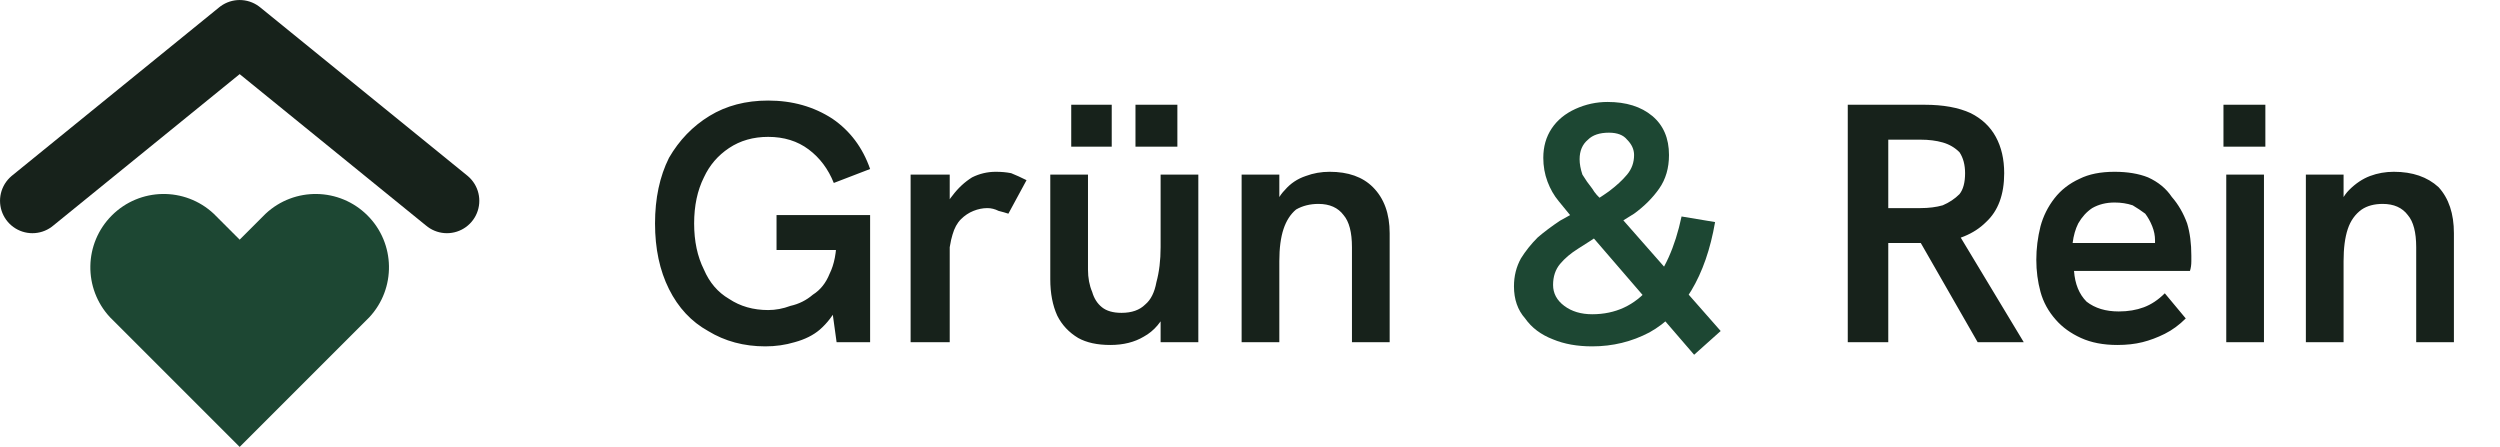
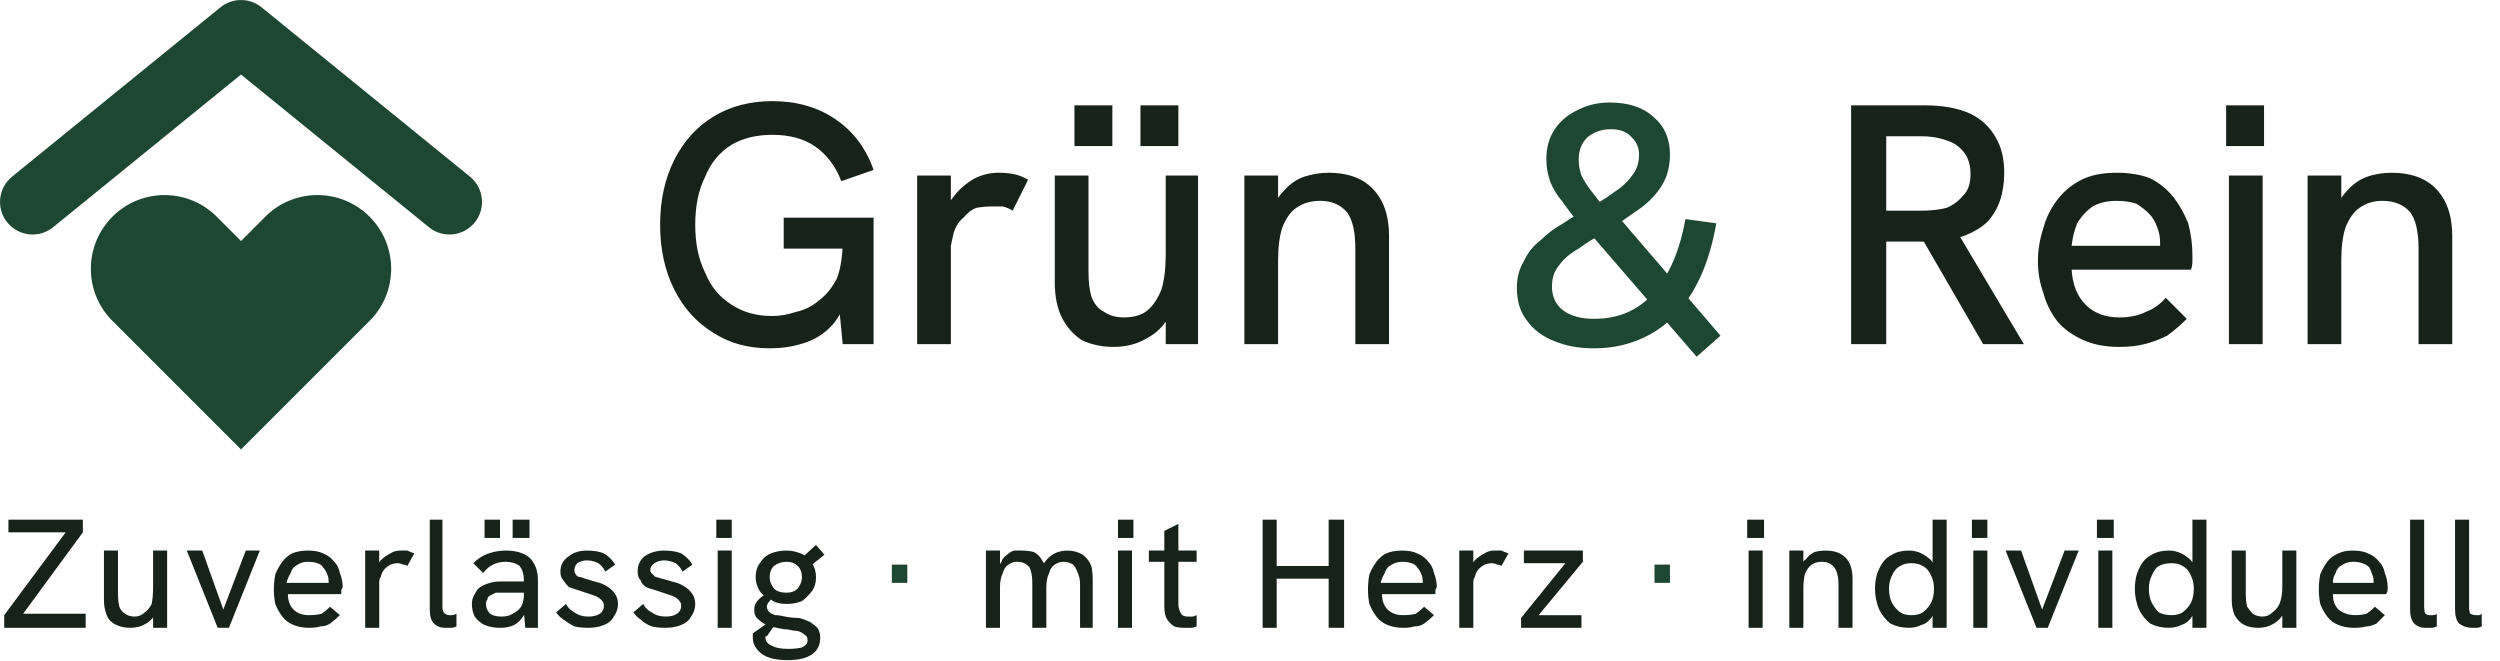
- <svg xmlns="http://www.w3.org/2000/svg" viewBox="0 0 179 32" width="179" height="32" role="img" aria-labelledby="t">
+ <svg xmlns="http://www.w3.org/2000/svg" viewBox="0 0 178 47" width="178" height="47" role="img" aria-labelledby="t">
  <g transform="translate(-5.1 -5.1) scale(0.9275)">
-     <path d="M8 21L24 8L40 21" fill="none" stroke="#17221B" stroke-width="5" stroke-linecap="round" stroke-linejoin="round" />
+     <path d="M8 21L24 8L40 21" fill="none" stroke="#1D4733" stroke-width="5" stroke-linecap="round" stroke-linejoin="round" />
    <path d="M24 40L14 30A5.66 5.66 0 0 1 22 22L24 24L26 22A5.66 5.66 0 0 1 34 30Z" fill="#1D4733" />
  </g>
-   <path fill="#17221B" d="M54.8 24.8Q52.5 24.8 50.7 23.7Q48.9 22.7 47.9 20.7Q46.9 18.7 46.9 16Q46.9 13.3 47.9 11.3Q49 9.4 50.8 8.3Q52.6 7.2 55 7.2Q57.6 7.2 59.6 8.5Q61.5 9.8 62.3 12.1L59.7 13.1Q59.1 11.6 57.9 10.7Q56.7 9.8 55 9.8Q53.4 9.8 52.2 10.6Q51 11.4 50.4 12.7Q49.7 14.1 49.7 16Q49.7 17.9 50.4 19.3Q51 20.7 52.2 21.4Q53.4 22.2 55 22.2Q55.8 22.2 56.6 21.9Q57.5 21.7 58.2 21.1Q59 20.6 59.4 19.6Q59.9 18.6 59.9 17L59.9 15.9L60.5 17.9L55.6 17.9L55.6 15.4L62.3 15.4L62.3 24.5L59.9 24.5L59.5 21.6L60 21.9Q59.5 22.9 58.7 23.6Q58 24.2 56.9 24.5Q55.9 24.8 54.8 24.8ZM65.2 24.5L65.2 12.5L68 12.5L68 15.7L67.5 15.8Q67.6 14.7 68.2 14Q68.8 13.2 69.6 12.7Q70.4 12.3 71.3 12.3Q71.9 12.3 72.4 12.4Q72.9 12.6 73.5 12.9L72.2 15.3Q71.9 15.2 71.5 15.1Q71.1 14.9 70.7 14.9Q70.2 14.9 69.7 15.1Q69.2 15.3 68.8 15.7Q68.4 16.1 68.2 16.8Q68.1 17.1 68 17.7Q68 18.2 68 19.2L68 24.5ZM79.5 24.7Q78.1 24.7 77.2 24.2Q76.2 23.6 75.7 22.6Q75.2 21.5 75.2 20L75.2 12.5L77.9 12.5L77.9 19.3Q77.9 20.2 78.2 20.9Q78.4 21.6 78.9 22Q79.4 22.4 80.3 22.4Q81.4 22.4 82 21.8Q82.6 21.3 82.8 20.2Q83.1 19.1 83.1 17.7L83.1 12.5L85.8 12.5L85.8 24.5L83.1 24.5L83.1 21.9L83.6 22.1Q83 23.5 81.9 24.1Q80.9 24.7 79.5 24.7ZM81.3 10.5L81.3 7.5L84.3 7.5L84.3 10.5ZM76.7 10.5L76.7 7.5L79.6 7.5L79.6 10.5ZM88.9 24.5L88.9 12.5L91.6 12.5L91.6 15.1L91.1 15.3Q91.4 14.2 92 13.6Q92.6 12.9 93.5 12.6Q94.3 12.3 95.2 12.3Q97.2 12.3 98.3 13.4Q99.5 14.6 99.5 16.7L99.5 24.5L96.8 24.5L96.8 17.7Q96.8 16.1 96.2 15.4Q95.6 14.6 94.4 14.6Q93.5 14.6 92.8 15Q92.2 15.5 91.9 16.4Q91.6 17.3 91.6 18.7L91.6 24.5ZM132.3 24.5L132.3 7.5L137.8 7.5Q139.8 7.5 141.1 8.1Q142.3 8.7 142.9 9.8Q143.5 10.9 143.5 12.4Q143.5 14.7 142.2 15.9Q140.9 17.2 138.5 17.4Q138 17.4 137.4 17.4Q136.9 17.4 136.4 17.4L135.2 17.4L135.2 24.5ZM141.6 24.5L137.3 17L140.2 16.7L144.9 24.5ZM135.2 14.9L137.5 14.9Q138.4 14.9 139.1 14.7Q139.8 14.4 140.3 13.9Q140.7 13.4 140.7 12.4Q140.7 11.5 140.3 10.9Q139.8 10.4 139.1 10.2Q138.4 10 137.5 10L135.2 10ZM151.6 24.7Q150.1 24.7 149 24.2Q147.9 23.7 147.2 22.9Q146.4 22 146.1 20.9Q145.8 19.8 145.8 18.6Q145.8 17.4 146.1 16.2Q146.4 15.1 147.1 14.2Q147.8 13.3 148.9 12.8Q149.9 12.3 151.4 12.3Q152.8 12.3 153.8 12.7Q154.9 13.2 155.5 14.1Q156.2 14.9 156.6 16Q156.9 17 156.9 18.3Q156.9 18.4 156.9 18.7Q156.9 19.1 156.8 19.4L148.5 19.4Q148.6 20.8 149.4 21.6Q150.3 22.3 151.7 22.3Q152.7 22.3 153.5 22Q154.3 21.7 155 21L156.5 22.8Q155.8 23.5 155 23.9Q154.2 24.3 153.4 24.5Q152.6 24.7 151.6 24.7ZM154.2 18Q154.3 17.8 154.3 17.6Q154.3 17.4 154.3 17.2Q154.3 16.7 154.1 16.2Q153.9 15.7 153.6 15.3Q153.2 15 152.7 14.7Q152.1 14.5 151.4 14.5Q150.5 14.5 149.8 14.9Q149.2 15.3 148.8 16Q148.5 16.6 148.4 17.4L155.1 17.4ZM159.4 24.5L159.4 12.5L162.1 12.5L162.1 24.5ZM159.2 10.5L159.2 7.5L162.2 7.5L162.2 10.5ZM165.1 24.5L165.1 12.5L167.8 12.5L167.8 15.1L167.3 15.3Q167.6 14.2 168.2 13.6Q168.9 12.9 169.7 12.6Q170.5 12.3 171.4 12.3Q173.4 12.3 174.6 13.4Q175.7 14.6 175.7 16.7L175.7 24.5L173 24.5L173 17.7Q173 16.1 172.4 15.4Q171.8 14.6 170.6 14.6Q169.7 14.6 169.1 15Q168.4 15.5 168.1 16.4Q167.8 17.3 167.8 18.7L167.8 24.5Z" />
-   <path fill="#1D4733" d="M114 24.8Q112.4 24.8 111.2 24.3Q109.9 23.8 109.2 22.8Q108.4 21.9 108.4 20.5Q108.4 19.4 108.9 18.5Q109.4 17.7 110.1 17Q110.8 16.4 111.7 15.8Q112.6 15.3 113.5 14.8Q114.5 14.2 115.2 13.7Q116 13.1 116.5 12.5Q117 11.9 117 11.1Q117 10.5 116.5 10Q116.1 9.5 115.2 9.5Q114.2 9.5 113.7 10Q113.1 10.5 113.1 11.4Q113.1 11.9 113.3 12.5Q113.6 13 114 13.5Q114.3 14 114.7 14.3L112.5 15.5Q112.1 15 111.6 14.4Q111.1 13.8 110.8 13Q110.5 12.2 110.5 11.3Q110.5 10.1 111.1 9.2Q111.7 8.3 112.8 7.8Q113.9 7.3 115.1 7.3Q117.1 7.3 118.3 8.3Q119.5 9.3 119.5 11.1Q119.5 12.5 118.8 13.5Q118.1 14.5 117 15.3Q115.9 16 114.7 16.7Q113.8 17.3 113 17.8Q112.2 18.3 111.7 18.9Q111.2 19.5 111.2 20.4Q111.2 21.3 112 21.9Q112.8 22.5 114 22.5Q116.5 22.5 118.1 20.6Q119.7 18.8 120.4 15.5L122.8 15.9Q122.3 18.8 121.1 20.8Q119.9 22.8 118.1 23.8Q116.2 24.8 114 24.8ZM121.3 25.4L113.8 16.7L115.9 15.4L123.2 23.7Z" />
+   <path fill="#17221B" d="M54.8 24.8Q52.5 24.8 50.8 23.7Q49 22.6 48 20.6Q47 18.6 47 16Q47 13.4 48 11.4Q49 9.4 50.8 8.3Q52.6 7.2 55 7.2Q57.6 7.2 59.5 8.5Q61.4 9.8 62.2 12.1L59.9 12.9Q59.3 11.3 58 10.4Q56.8 9.6 55 9.6Q53.3 9.6 52.1 10.3Q50.8 11.1 50.2 12.6Q49.5 14 49.5 16Q49.5 18 50.2 19.4Q50.8 20.9 52.1 21.7Q53.3 22.5 55 22.5Q55.8 22.5 56.7 22.2Q57.6 22 58.3 21.4Q59.1 20.8 59.6 19.8Q60 18.7 60 17.1L60 16L60.6 17.7L55.8 17.7L55.8 15.5L62.2 15.5L62.2 24.5L60 24.5L59.7 21.4L60.1 21.7Q59.7 22.8 58.9 23.5Q58.1 24.2 57 24.5Q56 24.8 54.8 24.8ZM65.3 24.5L65.3 12.5L67.7 12.5L67.7 15.7L67.2 15.8Q67.3 14.7 67.9 14Q68.5 13.2 69.4 12.7Q70.2 12.3 71.1 12.3Q71.7 12.3 72.2 12.4Q72.7 12.5 73.2 12.8L72.1 15Q71.8 14.8 71.4 14.7Q71 14.7 70.6 14.7Q70.1 14.7 69.5 14.8Q69 15 68.6 15.5Q68.1 15.9 67.9 16.6Q67.8 17 67.7 17.5Q67.7 18.1 67.7 19L67.7 24.5ZM79.3 24.7Q78 24.7 77 24.2Q76.1 23.6 75.6 22.6Q75.1 21.6 75.1 20.1L75.1 12.5L77.5 12.5L77.5 19.3Q77.5 20.4 77.7 21.1Q78 21.9 78.6 22.2Q79.2 22.6 80 22.6Q81.1 22.6 81.7 22.1Q82.3 21.6 82.7 20.6Q83 19.6 83 18.1L83 12.5L85.3 12.5L85.3 24.5L83 24.5L83 21.9L83.5 22Q82.9 23.4 81.8 24Q80.7 24.7 79.3 24.7ZM81.2 10.4L81.2 7.5L83.9 7.5L83.9 10.4ZM76.5 10.4L76.5 7.5L79.2 7.5L79.2 10.4ZM88.6 24.5L88.6 12.5L91 12.5L91 15.1L90.5 15.2Q90.8 14.2 91.4 13.6Q92 12.9 92.8 12.6Q93.7 12.3 94.6 12.3Q96.6 12.3 97.7 13.4Q98.9 14.6 98.9 16.8L98.9 24.5L96.5 24.5L96.5 17.7Q96.5 15.9 95.9 15.1Q95.2 14.3 94 14.3Q93 14.3 92.3 14.8Q91.7 15.2 91.3 16.2Q91 17.1 91 18.6L91 24.5ZM131.8 24.5L131.8 7.5L137 7.5Q139 7.5 140.3 8.1Q141.5 8.7 142.1 9.8Q142.7 10.8 142.7 12.3Q142.7 14.5 141.5 15.8Q140.2 17 137.9 17.2Q137.4 17.2 136.9 17.2Q136.4 17.2 135.9 17.2L134.3 17.2L134.3 24.5ZM141.2 24.5L136.8 16.9L139.4 16.6L144.1 24.5ZM134.3 15L136.8 15Q137.8 15 138.6 14.8Q139.3 14.5 139.8 13.9Q140.3 13.4 140.3 12.4Q140.3 11.4 139.8 10.8Q139.3 10.2 138.6 10Q137.8 9.7 136.8 9.7L134.3 9.7ZM150.9 24.7Q149.4 24.7 148.3 24.2Q147.2 23.7 146.5 22.9Q145.8 22 145.5 20.9Q145.1 19.8 145.1 18.6Q145.1 17.4 145.5 16.2Q145.8 15.1 146.5 14.2Q147.2 13.3 148.2 12.8Q149.2 12.3 150.7 12.3Q152.1 12.3 153.1 12.7Q154.1 13.2 154.8 14.1Q155.4 14.9 155.8 15.9Q156.1 17 156.1 18.2Q156.1 18.3 156.1 18.6Q156.1 18.9 156 19.2L147.5 19.2Q147.6 20.8 148.5 21.7Q149.4 22.6 150.9 22.6Q152 22.6 152.8 22.2Q153.6 21.9 154.2 21.2L155.7 22.7Q155 23.4 154.3 23.9Q153.5 24.3 152.7 24.5Q151.9 24.7 150.9 24.7ZM153.7 18Q153.8 17.8 153.8 17.7Q153.8 17.5 153.8 17.3Q153.8 16.7 153.6 16.2Q153.4 15.6 153 15.2Q152.6 14.8 152.1 14.5Q151.5 14.3 150.7 14.3Q149.7 14.3 149 14.7Q148.3 15.2 147.9 15.9Q147.6 16.6 147.5 17.5L154.5 17.5ZM158.7 24.5L158.7 12.5L161.1 12.5L161.1 24.5ZM158.5 10.4L158.5 7.5L161.2 7.5L161.2 10.4ZM164.3 24.5L164.3 12.5L166.7 12.5L166.7 15.1L166.2 15.2Q166.5 14.2 167.1 13.6Q167.7 12.9 168.5 12.6Q169.3 12.3 170.3 12.3Q172.3 12.3 173.4 13.4Q174.6 14.6 174.6 16.8L174.6 24.5L172.2 24.5L172.2 17.7Q172.2 15.9 171.6 15.1Q170.9 14.3 169.6 14.3Q168.7 14.3 168 14.8Q167.4 15.2 167 16.2Q166.7 17.1 166.7 18.6L166.7 24.5ZM0.3 44.7L0.3 43.8L4.9 37.6L5.1 37.9L0.6 37.9L0.6 37L5.9 37L5.9 37.9L1.5 43.9L1.3 43.7L6.1 43.7L6.1 44.7ZM9.3 44.7Q8.7 44.7 8.3 44.5Q7.8 44.3 7.6 43.8Q7.4 43.3 7.4 42.7L7.4 39.2L8.4 39.2L8.4 42.3Q8.4 42.8 8.5 43.2Q8.6 43.5 8.9 43.7Q9.2 43.9 9.6 43.9Q10 43.9 10.3 43.6Q10.6 43.4 10.8 43Q10.9 42.5 10.9 41.8L10.9 39.2L11.9 39.2L11.9 44.7L10.9 44.7L10.9 43.5L11.2 43.5Q10.9 44.1 10.4 44.4Q9.9 44.7 9.3 44.7ZM15.5 44.7L13.3 39.2L14.4 39.2L15.9 43.4L17.5 39.2L18.5 39.2L16.3 44.7ZM22 44.7Q21.4 44.7 20.9 44.5Q20.4 44.3 20.1 43.9Q19.8 43.5 19.6 43Q19.5 42.5 19.5 42Q19.5 41.4 19.6 40.9Q19.8 40.4 20.1 40Q20.4 39.6 20.8 39.4Q21.3 39.2 21.9 39.2Q22.6 39.2 23 39.4Q23.5 39.6 23.8 40Q24.1 40.3 24.2 40.8Q24.4 41.3 24.4 41.8Q24.4 41.8 24.3 42Q24.3 42.1 24.3 42.3L20.5 42.3Q20.5 43 20.9 43.4Q21.3 43.8 22 43.8Q22.5 43.8 22.9 43.7Q23.2 43.5 23.5 43.2L24.2 43.8Q23.9 44.1 23.5 44.4Q23.2 44.6 22.8 44.6Q22.5 44.7 22 44.7ZM23.4 41.8Q23.4 41.7 23.4 41.6Q23.4 41.5 23.4 41.4Q23.4 41.1 23.3 40.9Q23.2 40.6 23 40.4Q22.9 40.2 22.6 40.1Q22.3 40 21.9 40Q21.5 40 21.2 40.2Q20.8 40.4 20.7 40.8Q20.5 41.1 20.4 41.5L23.7 41.5ZM26 44.7L26 39.2L27 39.2L27 40.7L26.7 40.7Q26.8 40.3 27.1 39.9Q27.4 39.6 27.8 39.4Q28.1 39.2 28.5 39.2Q28.8 39.2 29 39.2Q29.2 39.3 29.5 39.4L29 40.3Q28.9 40.2 28.7 40.2Q28.5 40.1 28.3 40.1Q28.1 40.1 27.8 40.2Q27.6 40.3 27.4 40.5Q27.2 40.7 27.1 41.1Q27 41.2 27 41.5Q27 41.7 27 42.2L27 44.7ZM31.7 44.7Q31.2 44.7 30.9 44.4Q30.6 44.1 30.6 43.4L30.6 37L31.5 37L31.5 43.2Q31.5 43.6 31.7 43.7Q31.8 43.8 32 43.8Q32.1 43.8 32.2 43.8Q32.3 43.8 32.5 43.7L32.5 44.6Q32.3 44.7 32.1 44.7Q31.9 44.7 31.7 44.7ZM37.4 44.7L37.3 43.6L37.3 41.3Q37.3 40.7 37 40.3Q36.6 40 36 40Q35.5 40 35.1 40.2Q34.7 40.4 34.4 40.8L33.7 40.1Q34.2 39.6 34.8 39.4Q35.4 39.2 36 39.2Q37.1 39.2 37.7 39.7Q38.3 40.3 38.3 41.3L38.3 44.7ZM35.6 44.7Q35 44.7 34.5 44.5Q34.1 44.3 33.8 43.9Q33.6 43.5 33.6 43Q33.6 42.6 33.8 42.3Q34 41.9 34.2 41.8Q34.5 41.6 34.9 41.5Q35.2 41.4 35.7 41.4L37.4 41.4L37.4 42.2L35.8 42.2Q35.6 42.2 35.3 42.2Q35.1 42.3 34.9 42.4Q34.7 42.5 34.7 42.7Q34.6 42.8 34.6 43Q34.6 43.4 34.9 43.7Q35.2 43.9 35.7 43.9Q36.2 43.9 36.5 43.7Q36.9 43.5 37.1 43.2Q37.3 42.8 37.3 42.4L37.7 42.8Q37.6 43.4 37.3 43.8Q37 44.3 36.6 44.5Q36.2 44.7 35.6 44.7ZM36.5 38.3L36.5 37L37.7 37L37.7 38.3ZM34.5 38.3L34.5 37L35.6 37L35.6 38.3ZM41.9 44.7Q41.3 44.7 40.9 44.6Q40.5 44.4 40.1 44.1Q39.8 43.9 39.6 43.6L40.3 43Q40.5 43.4 40.9 43.6Q41.3 43.9 41.9 43.9Q42.4 43.9 42.7 43.7Q43 43.5 43 43.1Q43 42.9 42.8 42.7Q42.6 42.5 42.3 42.4Q42 42.3 41.7 42.2Q41.4 42.1 41.1 42Q40.8 41.9 40.5 41.8Q40.3 41.6 40.1 41.3Q39.9 41.1 39.9 40.7Q39.9 40 40.5 39.6Q41 39.2 41.8 39.2Q42.5 39.2 43 39.4Q43.5 39.7 43.8 40.2L43.1 40.7Q42.9 40.3 42.6 40.1Q42.2 39.9 41.8 39.9Q41.4 39.9 41.1 40.1Q40.9 40.3 40.9 40.6Q40.9 40.8 41 40.9Q41.1 41.1 41.4 41.1Q41.6 41.2 42 41.3Q42.3 41.4 42.7 41.5Q43 41.6 43.3 41.8Q43.6 42 43.8 42.3Q44 42.6 44 43Q44 43.5 43.7 43.9Q43.5 44.3 43 44.5Q42.5 44.7 41.9 44.7ZM47.4 44.7Q46.8 44.7 46.4 44.6Q45.9 44.4 45.6 44.1Q45.3 43.9 45.1 43.6L45.8 43Q46 43.4 46.4 43.6Q46.8 43.9 47.4 43.9Q47.9 43.9 48.2 43.7Q48.5 43.5 48.5 43.1Q48.5 42.9 48.3 42.7Q48.1 42.5 47.8 42.4Q47.5 42.3 47.2 42.2Q46.9 42.1 46.6 42Q46.2 41.9 46 41.8Q45.7 41.6 45.6 41.3Q45.4 41.1 45.4 40.7Q45.4 40 45.9 39.6Q46.5 39.2 47.3 39.2Q48 39.2 48.5 39.4Q49 39.7 49.3 40.2L48.6 40.7Q48.4 40.3 48.1 40.1Q47.7 39.9 47.3 39.9Q46.9 39.9 46.6 40.1Q46.3 40.3 46.3 40.6Q46.3 40.8 46.5 40.9Q46.6 41.1 46.8 41.1Q47.1 41.2 47.5 41.3Q47.8 41.4 48.2 41.5Q48.5 41.6 48.8 41.8Q49.1 42 49.3 42.3Q49.5 42.6 49.5 43Q49.5 43.5 49.2 43.9Q49 44.3 48.5 44.5Q48 44.7 47.4 44.7ZM51.1 44.7L51.1 39.2L52.1 39.2L52.1 44.7ZM51 38.3L51 37L52.1 37L52.1 38.3ZM56.1 47Q54.9 47 54.3 46.6Q53.6 46.1 53.6 45.4Q53.6 45.3 53.6 45.2Q53.6 45.1 53.6 45.1L55 44.1L55.3 44.3L54.6 45.3Q54.5 45.3 54.5 45.3Q54.5 45.4 54.5 45.4Q54.5 45.8 55 46Q55.4 46.2 56.1 46.2Q56.7 46.2 57.1 46.1Q57.5 45.9 57.5 45.6Q57.5 45.3 57.3 45.2Q57.2 45.1 57 45Q56.8 44.9 56.5 44.9Q56.1 44.8 55.8 44.8Q55.3 44.7 54.8 44.6Q54.3 44.4 54 44.1Q53.7 43.9 53.7 43.4Q53.7 43 54 42.7Q54.3 42.4 54.7 42.2L55.3 42.6Q54.9 42.6 54.8 42.8Q54.6 43 54.6 43.2Q54.6 43.4 54.8 43.6Q54.9 43.7 55.2 43.8Q55.5 43.8 55.9 43.9Q56.4 44 56.9 44Q57.3 44.1 57.7 44.3Q58 44.5 58.2 44.7Q58.4 45 58.4 45.4Q58.4 46.2 57.8 46.6Q57.2 47 56.1 47ZM56 43Q55.3 43 54.9 42.7Q54.4 42.5 54.1 42.1Q53.8 41.6 53.8 41.1Q53.8 40.5 54.1 40.1Q54.4 39.6 54.9 39.4Q55.4 39.2 56 39.2Q56.5 39.2 57 39.4Q57.5 39.6 57.8 40.1Q58.1 40.5 58.1 41.1Q58.1 41.7 57.8 42.1Q57.5 42.5 57.1 42.8Q56.6 43 56 43ZM56 42.2Q56.5 42.2 56.8 41.9Q57.1 41.5 57.1 41.1Q57.1 40.6 56.8 40.3Q56.5 40 56 40Q55.5 40 55.1 40.3Q54.8 40.6 54.8 41.1Q54.8 41.5 55.1 41.9Q55.4 42.2 56 42.2ZM57.7 40.3L57 39.8L58.1 38.8L58.7 39.5ZM70.2 44.7L70.2 39.2L71.2 39.2L71.2 40.6L71 40.7Q71.1 40.3 71.3 40Q71.4 39.7 71.7 39.5Q71.9 39.3 72.2 39.2Q72.5 39.2 72.7 39.2Q73.2 39.2 73.6 39.3Q74 39.5 74.2 39.9Q74.5 40.3 74.6 40.9L74 40.9Q74.2 40.4 74.4 40Q74.7 39.6 75.1 39.4Q75.5 39.2 76 39.2Q76.6 39.2 77.1 39.5Q77.5 39.8 77.7 40.3Q77.8 40.7 77.8 41.3L77.8 44.7L76.9 44.7L76.9 41.6Q76.9 41.1 76.7 40.7Q76.6 40.4 76.4 40.2Q76.1 40 75.7 40Q75.4 40 75.1 40.2Q74.8 40.4 74.7 40.8Q74.5 41.2 74.5 41.8L74.5 44.7L73.5 44.7L73.5 41.5Q73.5 40.8 73.3 40.4Q73 40 72.4 40Q72.1 40 71.8 40.2Q71.5 40.4 71.4 40.8Q71.2 41.2 71.2 41.8L71.2 44.7ZM79.6 44.7L79.6 39.2L80.6 39.2L80.6 44.7ZM79.6 38.3L79.6 37L80.7 37L80.7 38.3ZM84.3 44.7Q83.9 44.7 83.6 44.6Q83.3 44.4 83.1 44.1Q82.9 43.8 82.9 43.2L82.9 37.8L83.9 37.3L83.9 43Q83.9 43.4 84.1 43.7Q84.2 43.9 84.6 43.9Q84.7 43.9 84.9 43.9Q85 43.9 85.2 43.8L85.2 44.6Q85 44.7 84.7 44.7Q84.5 44.7 84.3 44.7ZM81.8 40L81.8 39.2L85.2 39.2L85.2 40ZM89.9 44.7L89.9 37L90.9 37L90.9 40.3L94.6 40.3L94.6 37L95.7 37L95.7 44.7L94.6 44.7L94.6 41.2L90.9 41.2L90.9 44.7ZM99.9 44.7Q99.3 44.7 98.8 44.5Q98.3 44.3 98 43.9Q97.7 43.5 97.5 43Q97.4 42.5 97.4 42Q97.4 41.4 97.5 40.9Q97.7 40.4 98 40Q98.3 39.6 98.7 39.4Q99.2 39.2 99.8 39.2Q100.5 39.2 100.9 39.4Q101.4 39.6 101.7 40Q102 40.3 102.1 40.8Q102.3 41.3 102.3 41.8Q102.3 41.8 102.2 42Q102.2 42.1 102.2 42.3L98.4 42.3Q98.4 43 98.8 43.4Q99.2 43.8 99.9 43.8Q100.4 43.8 100.8 43.7Q101.1 43.5 101.4 43.2L102.1 43.8Q101.8 44.1 101.4 44.4Q101.1 44.6 100.7 44.6Q100.4 44.7 99.9 44.7ZM101.3 41.8Q101.3 41.7 101.3 41.6Q101.3 41.5 101.3 41.4Q101.3 41.1 101.2 40.9Q101.1 40.6 100.9 40.4Q100.8 40.2 100.5 40.1Q100.2 40 99.9 40Q99.4 40 99.1 40.2Q98.7 40.4 98.6 40.8Q98.4 41.1 98.3 41.5L101.6 41.5ZM103.9 44.7L103.9 39.2L104.9 39.2L104.9 40.7L104.6 40.7Q104.7 40.3 105 39.9Q105.3 39.6 105.7 39.4Q106 39.2 106.4 39.2Q106.7 39.2 106.9 39.2Q107.1 39.3 107.4 39.4L106.9 40.3Q106.8 40.2 106.6 40.2Q106.4 40.1 106.2 40.1Q106 40.1 105.7 40.2Q105.5 40.3 105.3 40.5Q105.1 40.7 105 41.1Q104.9 41.2 104.9 41.5Q104.9 41.7 104.9 42.2L104.9 44.7ZM108.3 44.7L108.3 44L111.7 39.8L111.7 40.1L108.5 40.1L108.5 39.2L112.7 39.2L112.7 40L109.3 44.1L109.3 43.8L112.6 43.8L112.6 44.7ZM124.5 44.7L124.5 39.2L125.5 39.2L125.5 44.7ZM124.4 38.3L124.4 37L125.6 37L125.6 38.3ZM127.4 44.7L127.4 39.2L128.4 39.2L128.4 40.4L128.1 40.5Q128.3 40 128.6 39.8Q128.8 39.5 129.2 39.3Q129.6 39.2 130 39.2Q130.9 39.2 131.4 39.7Q131.9 40.2 131.9 41.2L131.9 44.7L130.9 44.7L130.9 41.6Q130.9 40.8 130.6 40.4Q130.3 40 129.7 40Q129.3 40 129 40.2Q128.7 40.4 128.5 40.9Q128.4 41.3 128.4 42L128.4 44.7ZM135.9 44.7Q135.2 44.7 134.6 44.4Q134.1 44 133.8 43.4Q133.5 42.7 133.5 41.9Q133.5 41.1 133.8 40.5Q134.1 39.8 134.7 39.5Q135.2 39.2 135.9 39.2Q136.4 39.2 136.8 39.4Q137.2 39.6 137.5 39.9Q137.8 40.3 137.9 40.7L137.6 40.8L137.6 37L138.6 37L138.6 44.7L137.6 44.7L137.6 43.1L137.9 43.1Q137.8 43.6 137.5 44Q137.2 44.4 136.8 44.5Q136.4 44.7 135.9 44.7ZM136.1 43.8Q136.6 43.8 136.9 43.6Q137.3 43.3 137.5 42.9Q137.7 42.5 137.7 41.9Q137.7 41.4 137.5 41Q137.3 40.5 136.9 40.3Q136.6 40.1 136.1 40.1Q135.6 40.1 135.3 40.3Q134.9 40.5 134.7 41Q134.5 41.4 134.5 41.9Q134.5 42.5 134.7 42.9Q134.9 43.3 135.3 43.6Q135.6 43.8 136.1 43.8ZM140.5 44.7L140.5 39.2L141.5 39.2L141.5 44.7ZM140.4 38.3L140.4 37L141.5 37L141.5 38.3ZM145 44.7L142.8 39.2L143.9 39.2L145.4 43.4L147 39.2L148 39.2L145.8 44.7ZM149.4 44.7L149.4 39.2L150.4 39.2L150.4 44.7ZM149.3 38.3L149.3 37L150.5 37L150.5 38.3ZM154.4 44.7Q153.7 44.7 153.1 44.4Q152.6 44 152.3 43.4Q152 42.7 152 41.9Q152 41.1 152.3 40.5Q152.6 39.8 153.2 39.5Q153.7 39.2 154.4 39.2Q154.9 39.2 155.3 39.4Q155.7 39.6 156 39.9Q156.3 40.3 156.4 40.7L156.1 40.8L156.1 37L157.1 37L157.1 44.7L156.1 44.7L156.1 43.1L156.4 43.1Q156.3 43.6 156 44Q155.7 44.4 155.3 44.5Q154.9 44.7 154.4 44.7ZM154.6 43.8Q155.1 43.8 155.4 43.6Q155.8 43.3 156 42.9Q156.2 42.5 156.2 41.9Q156.2 41.4 156 41Q155.8 40.5 155.4 40.3Q155.1 40.1 154.6 40.1Q154.1 40.1 153.7 40.3Q153.4 40.5 153.2 41Q153 41.4 153 41.9Q153 42.5 153.2 42.9Q153.4 43.3 153.7 43.6Q154.1 43.8 154.6 43.8ZM160.8 44.7Q160.2 44.7 159.8 44.5Q159.4 44.3 159.1 43.8Q158.9 43.3 158.9 42.7L158.9 39.2L159.9 39.2L159.9 42.3Q159.9 42.8 160 43.2Q160.2 43.5 160.4 43.7Q160.7 43.9 161.1 43.9Q161.5 43.9 161.8 43.6Q162.1 43.4 162.3 43Q162.5 42.5 162.5 41.8L162.5 39.2L163.5 39.2L163.5 44.7L162.5 44.7L162.5 43.5L162.7 43.5Q162.4 44.1 161.9 44.4Q161.4 44.7 160.8 44.7ZM167.6 44.7Q167 44.7 166.5 44.5Q166 44.3 165.7 43.9Q165.4 43.5 165.2 43Q165.1 42.5 165.1 42Q165.1 41.4 165.2 40.9Q165.4 40.4 165.7 40Q166 39.6 166.5 39.4Q166.9 39.2 167.5 39.2Q168.2 39.2 168.6 39.4Q169.1 39.6 169.4 40Q169.7 40.3 169.8 40.8Q170 41.3 170 41.8Q170 41.8 170 42Q170 42.1 169.9 42.3L166.1 42.3Q166.1 43 166.5 43.4Q167 43.8 167.7 43.8Q168.1 43.8 168.5 43.7Q168.8 43.5 169.1 43.2L169.8 43.8Q169.5 44.1 169.2 44.4Q168.8 44.6 168.5 44.6Q168.1 44.7 167.6 44.7ZM169 41.8Q169 41.7 169 41.6Q169 41.5 169 41.4Q169 41.1 168.9 40.9Q168.8 40.6 168.7 40.4Q168.5 40.2 168.2 40.1Q167.9 40 167.6 40Q167.1 40 166.8 40.2Q166.4 40.4 166.3 40.8Q166.1 41.1 166.1 41.5L169.3 41.5ZM172.7 44.7Q172.2 44.7 171.9 44.4Q171.6 44.1 171.6 43.4L171.6 37L172.6 37L172.6 43.2Q172.6 43.6 172.7 43.7Q172.8 43.8 173 43.8Q173.1 43.8 173.2 43.8Q173.4 43.8 173.5 43.7L173.5 44.6Q173.3 44.7 173.1 44.7Q172.9 44.7 172.7 44.7ZM176 44.7Q175.5 44.7 175.1 44.4Q174.8 44.1 174.8 43.4L174.8 37L175.8 37L175.8 43.2Q175.8 43.6 175.9 43.7Q176.1 43.8 176.3 43.8Q176.4 43.8 176.5 43.8Q176.6 43.8 176.7 43.7L176.7 44.6Q176.5 44.7 176.3 44.7Q176.1 44.7 176 44.7Z" />
+   <path fill="#1D4733" d="M113.5 24.8Q111.9 24.8 110.7 24.3Q109.4 23.8 108.7 22.8Q108 21.9 108 20.5Q108 19.4 108.5 18.6Q108.9 17.7 109.7 17.1Q110.4 16.4 111.3 15.9Q112.2 15.3 113.1 14.8Q114.1 14.3 114.9 13.7Q115.7 13.2 116.2 12.5Q116.7 11.9 116.7 11Q116.7 10.3 116.2 9.8Q115.7 9.2 114.7 9.2Q113.7 9.2 113 9.8Q112.4 10.4 112.4 11.4Q112.4 11.9 112.6 12.5Q112.9 13.1 113.3 13.6Q113.7 14.1 114 14.5L112.1 15.5Q111.7 15 111.2 14.3Q110.7 13.7 110.4 13Q110.1 12.2 110.1 11.3Q110.1 10.1 110.7 9.2Q111.3 8.3 112.4 7.8Q113.4 7.3 114.6 7.3Q116.6 7.3 117.7 8.3Q118.9 9.3 118.9 11Q118.9 12.4 118.2 13.4Q117.5 14.4 116.4 15.1Q115.3 15.9 114.2 16.6Q113.2 17.1 112.4 17.7Q111.5 18.2 111 18.9Q110.5 19.5 110.5 20.4Q110.5 21.5 111.3 22.1Q112.1 22.7 113.5 22.7Q116.1 22.7 117.7 20.9Q119.4 19 120 15.6L122.2 15.9Q121.7 18.8 120.5 20.8Q119.3 22.8 117.5 23.8Q115.7 24.8 113.5 24.8ZM120.8 25.4L113.2 16.6L115.2 15.4L122.5 23.9ZM63.5 41.5L63.5 40.2L64.6 40.2L64.6 41.5ZM117.8 41.5L117.8 40.2L118.9 40.2L118.9 41.5Z" />
</svg>
